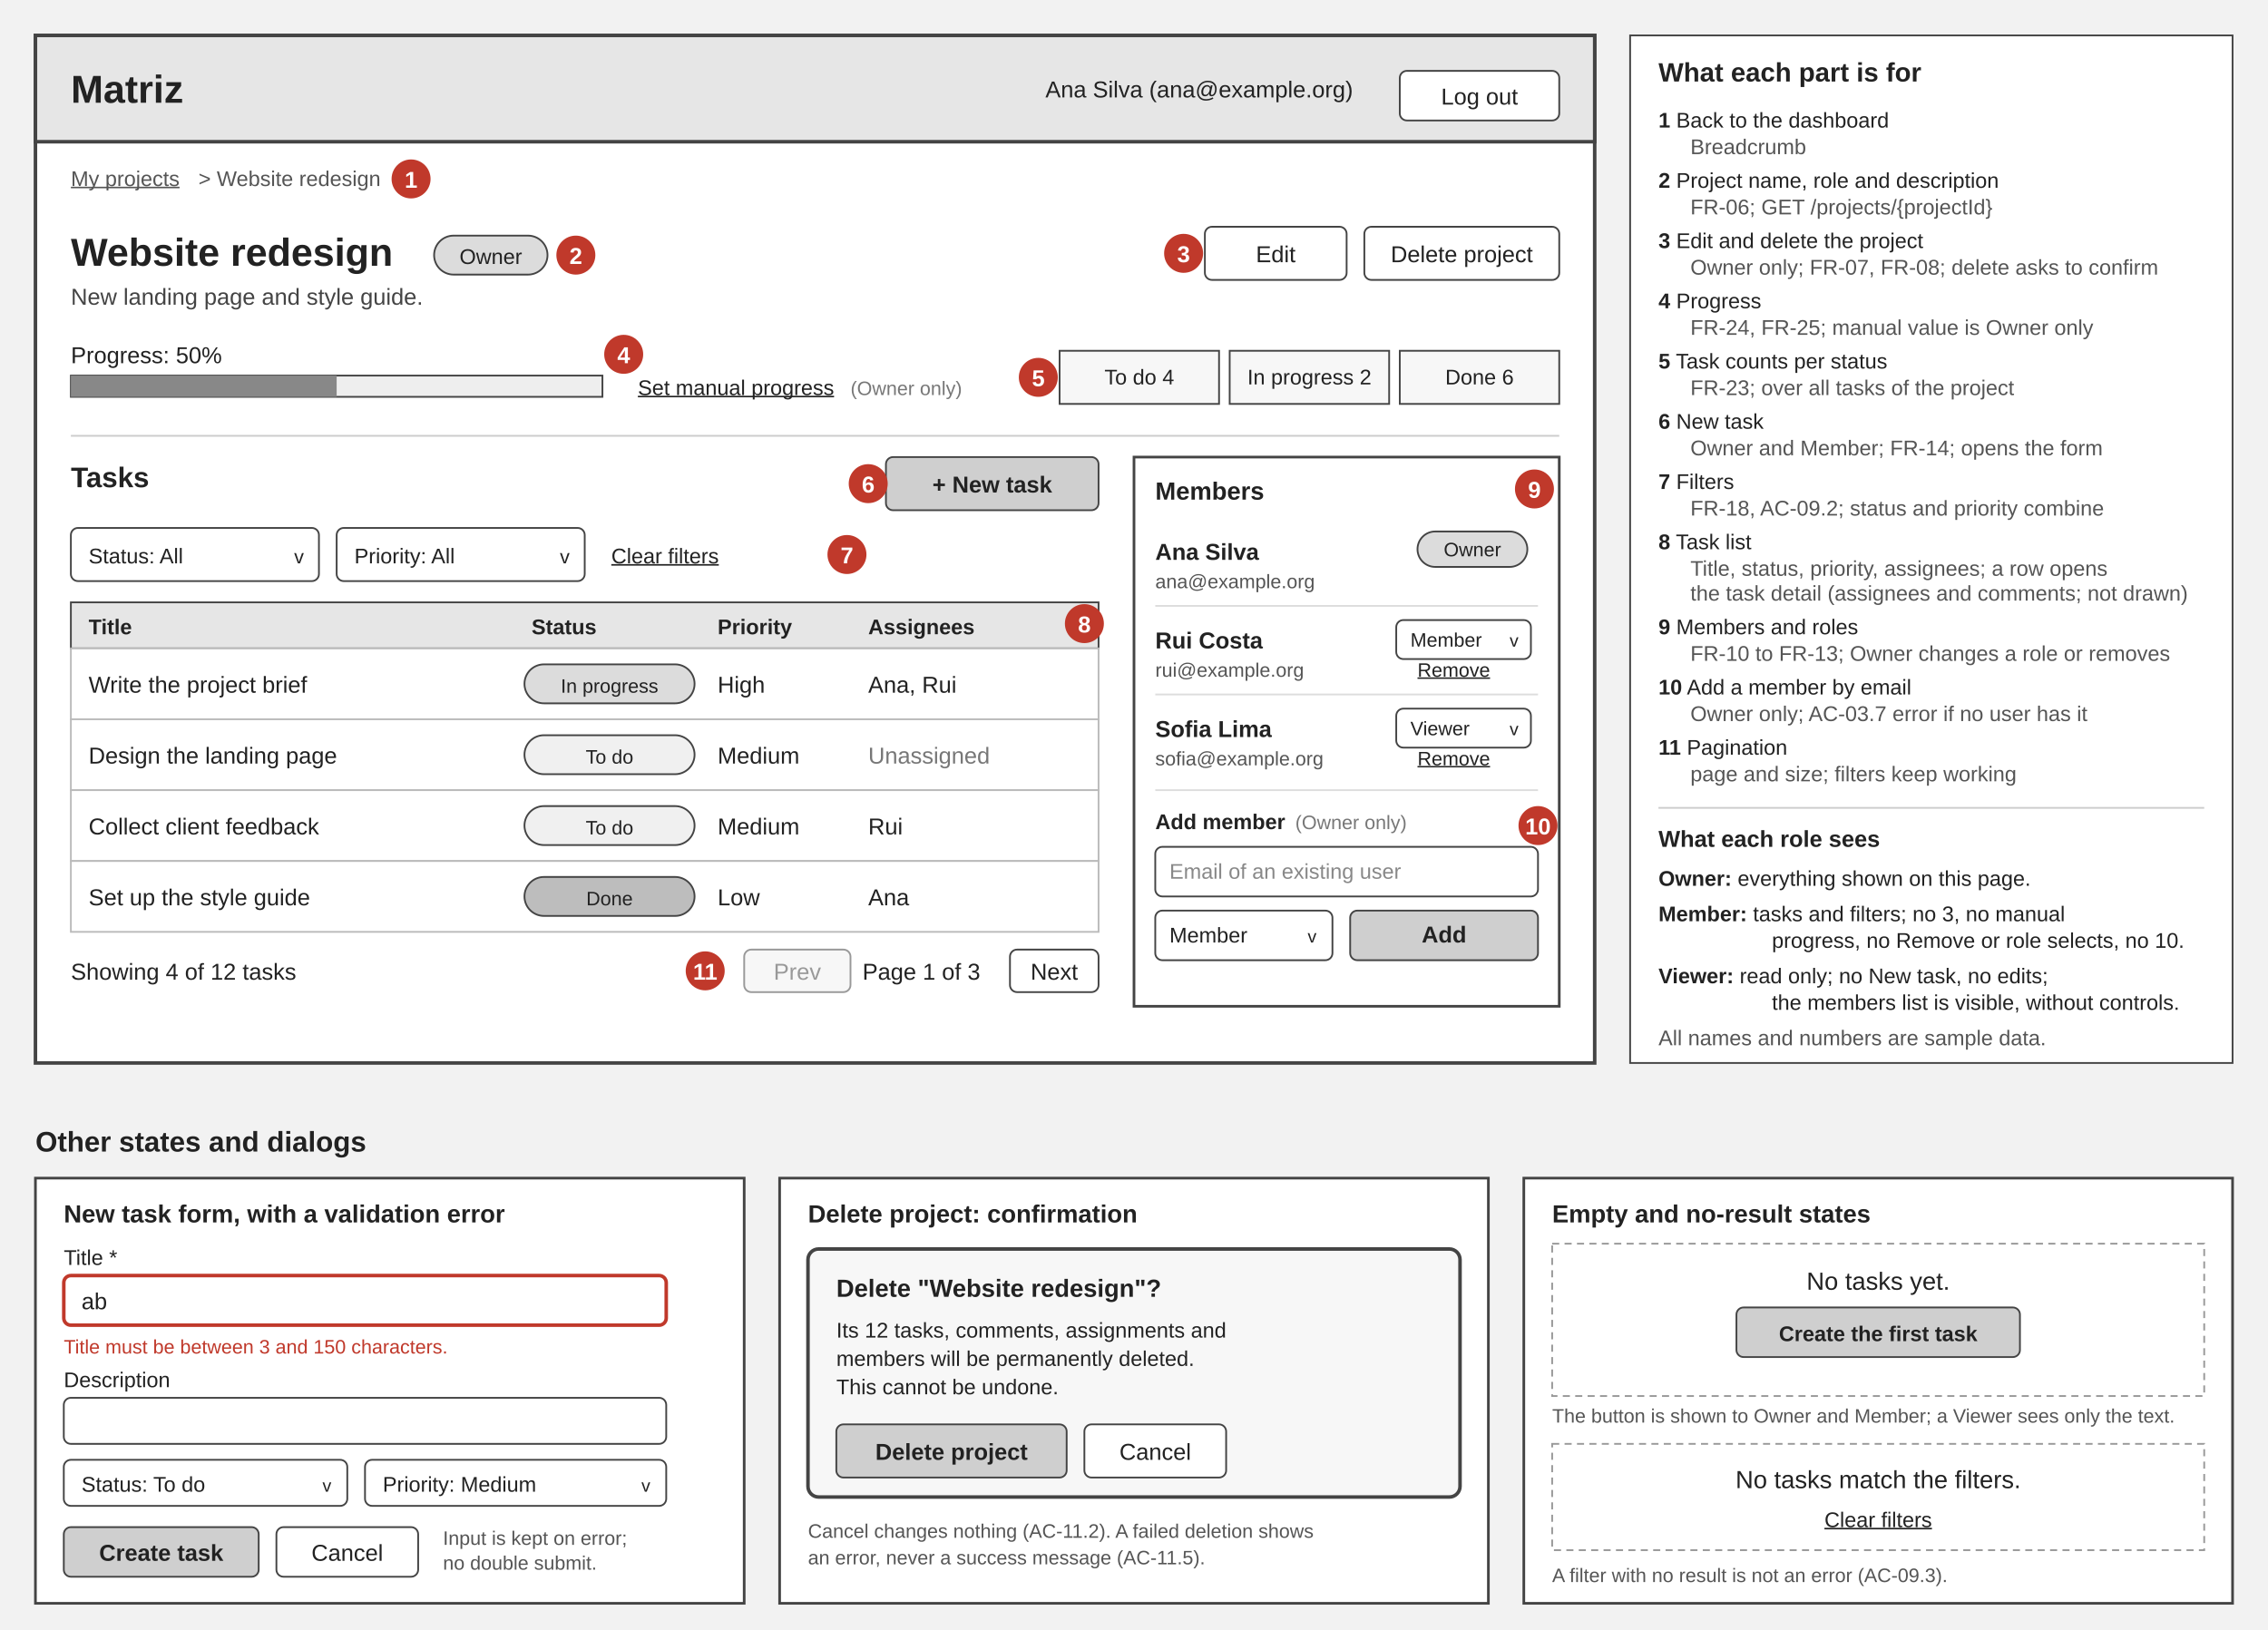
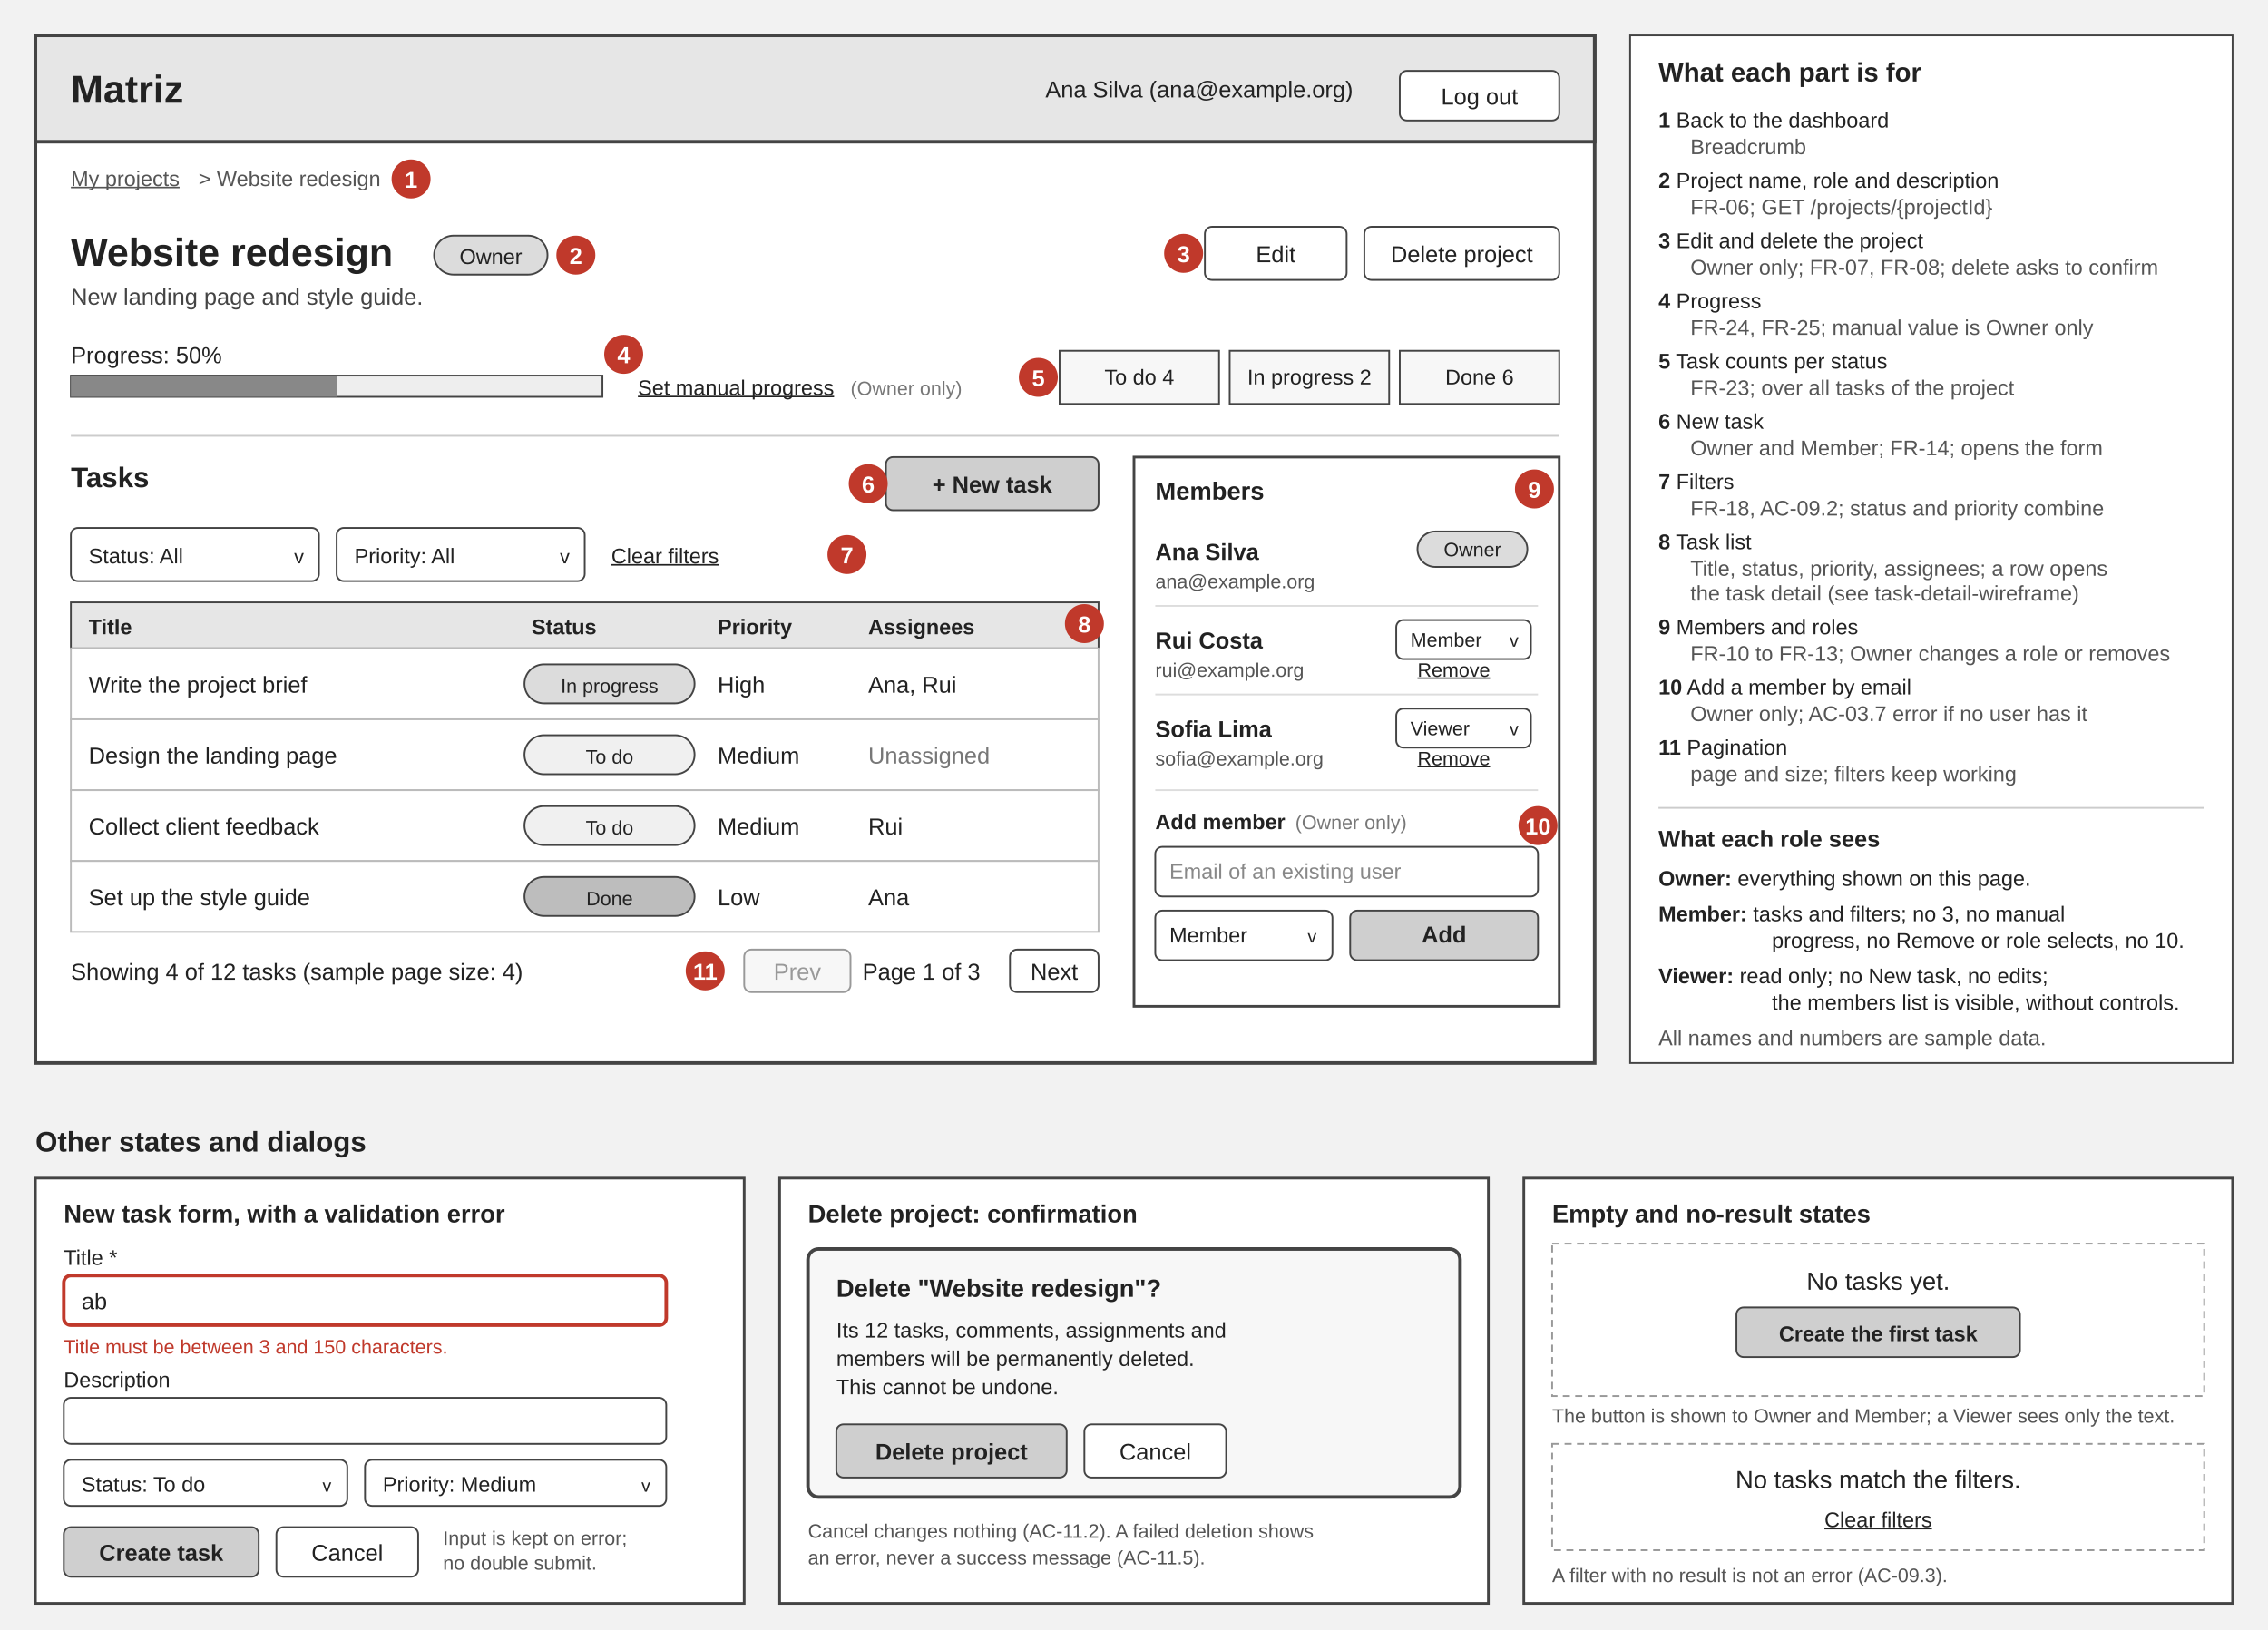
<svg xmlns="http://www.w3.org/2000/svg" width="1280" height="920" viewBox="0 0 1280 920" font-family="Arial, Helvetica, sans-serif">
  <rect width="1280" height="920" fill="#f2f2f2" />
  <rect x="20" y="20" width="880" height="580" fill="#ffffff" stroke="#444" stroke-width="2" />
  <rect x="20" y="20" width="880" height="60" fill="#e6e6e6" stroke="#444" stroke-width="2" />
  <text x="40" y="58" font-size="22" font-weight="bold" fill="#222">Matriz</text>
  <text x="590" y="55" font-size="13" fill="#222">Ana Silva  (ana@example.org)</text>
  <rect x="790" y="40" width="90" height="28" rx="4" fill="#ffffff" stroke="#444" />
  <text x="835" y="59" font-size="13" text-anchor="middle" fill="#222">Log out</text>
  <text x="40" y="105" font-size="12" fill="#555" text-decoration="underline">My projects</text>
  <text x="112" y="105" font-size="12" fill="#555">&gt;  Website redesign</text>
  <text x="40" y="150" font-size="22" font-weight="bold" fill="#222">Website redesign</text>
  <rect x="245" y="133" width="64" height="22" rx="11" fill="#dcdcdc" stroke="#444" />
  <text x="277" y="149" font-size="12" text-anchor="middle" fill="#222">Owner</text>
  <text x="40" y="172" font-size="13" fill="#444">New landing page and style guide.</text>
  <rect x="680" y="128" width="80" height="30" rx="4" fill="#ffffff" stroke="#444" />
  <text x="720" y="148" font-size="13" text-anchor="middle" fill="#222">Edit</text>
  <rect x="770" y="128" width="110" height="30" rx="4" fill="#ffffff" stroke="#444" />
  <text x="825" y="148" font-size="13" text-anchor="middle" fill="#222">Delete project</text>
  <text x="40" y="205" font-size="13" fill="#222">Progress: 50%</text>
  <rect x="40" y="212" width="300" height="12" fill="#eeeeee" stroke="#444" />
  <rect x="40" y="212" width="150" height="12" fill="#888" />
  <text x="360" y="223" font-size="12" fill="#222" text-decoration="underline">Set manual progress</text>
  <text x="480" y="223" font-size="11" fill="#777">(Owner only)</text>
  <rect x="598" y="198" width="90" height="30" fill="#f7f7f7" stroke="#444" />
  <text x="643" y="217" font-size="12" text-anchor="middle" fill="#222">To do  4</text>
  <rect x="694" y="198" width="90" height="30" fill="#f7f7f7" stroke="#444" />
  <text x="739" y="217" font-size="12" text-anchor="middle" fill="#222">In progress  2</text>
  <rect x="790" y="198" width="90" height="30" fill="#f7f7f7" stroke="#444" />
  <text x="835" y="217" font-size="12" text-anchor="middle" fill="#222">Done  6</text>
  <line x1="40" y1="246" x2="880" y2="246" stroke="#cccccc" />
  <text x="40" y="275" font-size="16" font-weight="bold" fill="#222">Tasks</text>
  <rect x="500" y="258" width="120" height="30" rx="4" fill="#cfcfcf" stroke="#444" />
  <text x="560" y="278" font-size="13" font-weight="bold" text-anchor="middle" fill="#222">+ New task</text>
  <rect x="40" y="298" width="140" height="30" rx="4" fill="#ffffff" stroke="#444" />
  <text x="50" y="318" font-size="12" fill="#222">Status: All</text>
  <text x="166" y="318" font-size="11" fill="#222">v</text>
  <rect x="190" y="298" width="140" height="30" rx="4" fill="#ffffff" stroke="#444" />
  <text x="200" y="318" font-size="12" fill="#222">Priority: All</text>
  <text x="316" y="318" font-size="11" fill="#222">v</text>
  <text x="345" y="318" font-size="12" fill="#222" text-decoration="underline">Clear filters</text>
  <rect x="40" y="340" width="580" height="26" fill="#e6e6e6" stroke="#444" />
  <g font-size="12" font-weight="bold" fill="#222">
    <text x="50" y="358">Title</text>
    <text x="300" y="358">Status</text>
    <text x="405" y="358">Priority</text>
    <text x="490" y="358">Assignees</text>
  </g>
  <rect x="40" y="366" width="580" height="40" fill="#ffffff" stroke="#bbb" />
  <text x="50" y="391" font-size="13" fill="#222">Write the project brief</text>
  <rect x="296" y="375" width="96" height="22" rx="11" fill="#dcdcdc" stroke="#444" />
  <text x="344" y="391" font-size="11" text-anchor="middle" fill="#222">In progress</text>
  <text x="405" y="391" font-size="13" fill="#222">High</text>
  <text x="490" y="391" font-size="13" fill="#222">Ana, Rui</text>
  <rect x="40" y="406" width="580" height="40" fill="#ffffff" stroke="#bbb" />
  <text x="50" y="431" font-size="13" fill="#222">Design the landing page</text>
  <rect x="296" y="415" width="96" height="22" rx="11" fill="#f0f0f0" stroke="#444" />
  <text x="344" y="431" font-size="11" text-anchor="middle" fill="#222">To do</text>
  <text x="405" y="431" font-size="13" fill="#222">Medium</text>
  <text x="490" y="431" font-size="13" fill="#777">Unassigned</text>
  <rect x="40" y="446" width="580" height="40" fill="#ffffff" stroke="#bbb" />
  <text x="50" y="471" font-size="13" fill="#222">Collect client feedback</text>
  <rect x="296" y="455" width="96" height="22" rx="11" fill="#f0f0f0" stroke="#444" />
  <text x="344" y="471" font-size="11" text-anchor="middle" fill="#222">To do</text>
  <text x="405" y="471" font-size="13" fill="#222">Medium</text>
  <text x="490" y="471" font-size="13" fill="#222">Rui</text>
  <rect x="40" y="486" width="580" height="40" fill="#ffffff" stroke="#bbb" />
  <text x="50" y="511" font-size="13" fill="#222">Set up the style guide</text>
  <rect x="296" y="495" width="96" height="22" rx="11" fill="#bdbdbd" stroke="#444" />
  <text x="344" y="511" font-size="11" text-anchor="middle" fill="#222">Done</text>
  <text x="405" y="511" font-size="13" fill="#222">Low</text>
  <text x="490" y="511" font-size="13" fill="#222">Ana</text>
-   <text x="40" y="553" font-size="13" fill="#222">Showing 4 of 12 tasks</text>
+   <text x="40" y="553" font-size="13" fill="#222">Showing 4 of 12 tasks (sample page size: 4)</text>
  <rect x="420" y="536" width="60" height="24" rx="4" fill="#f7f7f7" stroke="#999" />
  <text x="450" y="553" font-size="13" text-anchor="middle" fill="#999">Prev</text>
  <text x="520" y="553" font-size="13" text-anchor="middle" fill="#222">Page 1 of 3</text>
  <rect x="570" y="536" width="50" height="24" rx="4" fill="#ffffff" stroke="#444" />
  <text x="595" y="553" font-size="13" text-anchor="middle" fill="#222">Next</text>
  <rect x="640" y="258" width="240" height="310" fill="#ffffff" stroke="#444" stroke-width="1.5" />
  <text x="652" y="282" font-size="14" font-weight="bold" fill="#222">Members</text>
  <text x="652" y="316" font-size="13" font-weight="bold" fill="#222">Ana Silva</text>
  <text x="652" y="332" font-size="11" fill="#555">ana@example.org</text>
  <rect x="800" y="300" width="62" height="20" rx="10" fill="#dcdcdc" stroke="#444" />
  <text x="831" y="314" font-size="11" text-anchor="middle" fill="#222">Owner</text>
  <line x1="652" y1="342" x2="868" y2="342" stroke="#dddddd" />
  <text x="652" y="366" font-size="13" font-weight="bold" fill="#222">Rui Costa</text>
  <text x="652" y="382" font-size="11" fill="#555">rui@example.org</text>
  <rect x="788" y="350" width="76" height="22" rx="4" fill="#ffffff" stroke="#444" />
  <text x="796" y="365" font-size="11" fill="#222">Member</text>
  <text x="852" y="365" font-size="10" fill="#222">v</text>
  <text x="800" y="382" font-size="11" fill="#222" text-decoration="underline">Remove</text>
  <line x1="652" y1="392" x2="868" y2="392" stroke="#dddddd" />
  <text x="652" y="416" font-size="13" font-weight="bold" fill="#222">Sofia Lima</text>
  <text x="652" y="432" font-size="11" fill="#555">sofia@example.org</text>
  <rect x="788" y="400" width="76" height="22" rx="4" fill="#ffffff" stroke="#444" />
  <text x="796" y="415" font-size="11" fill="#222">Viewer</text>
  <text x="852" y="415" font-size="10" fill="#222">v</text>
  <text x="800" y="432" font-size="11" fill="#222" text-decoration="underline">Remove</text>
  <line x1="652" y1="446" x2="868" y2="446" stroke="#dddddd" />
  <text x="652" y="468" font-size="12" font-weight="bold" fill="#222">Add member</text>
  <text x="731" y="468" font-size="11" fill="#777">(Owner only)</text>
  <rect x="652" y="478" width="216" height="28" rx="4" fill="#ffffff" stroke="#444" />
  <text x="660" y="496" font-size="12" fill="#888">Email of an existing user</text>
  <rect x="652" y="514" width="100" height="28" rx="4" fill="#ffffff" stroke="#444" />
  <text x="660" y="532" font-size="12" fill="#222">Member</text>
  <text x="738" y="532" font-size="10" fill="#222">v</text>
  <rect x="762" y="514" width="106" height="28" rx="4" fill="#cfcfcf" stroke="#444" />
  <text x="815" y="532" font-size="13" font-weight="bold" text-anchor="middle" fill="#222">Add</text>
  <g font-size="13" font-weight="bold" text-anchor="middle" fill="#ffffff">
    <circle cx="232" cy="101" r="11" fill="#c0392b" />
    <text x="232" y="106">1</text>
    <circle cx="325" cy="144" r="11" fill="#c0392b" />
    <text x="325" y="149">2</text>
    <circle cx="668" cy="143" r="11" fill="#c0392b" />
    <text x="668" y="148">3</text>
    <circle cx="352" cy="200" r="11" fill="#c0392b" />
    <text x="352" y="205">4</text>
    <circle cx="586" cy="213" r="11" fill="#c0392b" />
    <text x="586" y="218">5</text>
    <circle cx="490" cy="273" r="11" fill="#c0392b" />
    <text x="490" y="278">6</text>
    <circle cx="478" cy="313" r="11" fill="#c0392b" />
    <text x="478" y="318">7</text>
    <circle cx="612" cy="352" r="11" fill="#c0392b" />
    <text x="612" y="357">8</text>
    <circle cx="866" cy="276" r="11" fill="#c0392b" />
    <text x="866" y="281">9</text>
    <circle cx="868" cy="466" r="11" fill="#c0392b" />
    <text x="868" y="471">10</text>
    <circle cx="398" cy="548" r="11" fill="#c0392b" />
    <text x="398" y="553">11</text>
  </g>
  <rect x="920" y="20" width="340" height="580" fill="#ffffff" stroke="#444" />
  <text x="936" y="46" font-size="15" font-weight="bold" fill="#222">What each part is for</text>
  <g font-size="12" fill="#222">
    <text x="936" y="72">
      <tspan font-weight="bold">1</tspan>  Back to the dashboard</text>
    <text x="954" y="87" fill="#555">Breadcrumb</text>
    <text x="936" y="106">
      <tspan font-weight="bold">2</tspan>  Project name, role and description</text>
    <text x="954" y="121" fill="#555">FR-06; GET /projects/{projectId}</text>
    <text x="936" y="140">
      <tspan font-weight="bold">3</tspan>  Edit and delete the project</text>
    <text x="954" y="155" fill="#555">Owner only; FR-07, FR-08; delete asks to confirm</text>
    <text x="936" y="174">
      <tspan font-weight="bold">4</tspan>  Progress</text>
    <text x="954" y="189" fill="#555">FR-24, FR-25; manual value is Owner only</text>
    <text x="936" y="208">
      <tspan font-weight="bold">5</tspan>  Task counts per status</text>
    <text x="954" y="223" fill="#555">FR-23; over all tasks of the project</text>
    <text x="936" y="242">
      <tspan font-weight="bold">6</tspan>  New task</text>
    <text x="954" y="257" fill="#555">Owner and Member; FR-14; opens the form</text>
    <text x="936" y="276">
      <tspan font-weight="bold">7</tspan>  Filters</text>
    <text x="954" y="291" fill="#555">FR-18, AC-09.2; status and priority combine</text>
    <text x="936" y="310">
      <tspan font-weight="bold">8</tspan>  Task list</text>
    <text x="954" y="325" fill="#555">Title, status, priority, assignees; a row opens</text>
-     <text x="954" y="339" fill="#555">the task detail (assignees and comments; not drawn)</text>
+     <text x="954" y="339" fill="#555">the task detail (see task-detail-wireframe)</text>
    <text x="936" y="358">
      <tspan font-weight="bold">9</tspan>  Members and roles</text>
    <text x="954" y="373" fill="#555">FR-10 to FR-13; Owner changes a role or removes</text>
    <text x="936" y="392">
      <tspan font-weight="bold">10</tspan>  Add a member by email</text>
    <text x="954" y="407" fill="#555">Owner only; AC-03.7 error if no user has it</text>
    <text x="936" y="426">
      <tspan font-weight="bold">11</tspan>  Pagination</text>
    <text x="954" y="441" fill="#555">page and size; filters keep working</text>
  </g>
  <line x1="936" y1="456" x2="1244" y2="456" stroke="#cccccc" />
  <text x="936" y="478" font-size="13" font-weight="bold" fill="#222">What each role sees</text>
  <g font-size="12" fill="#222">
    <text x="936" y="500">
      <tspan font-weight="bold">Owner:</tspan>  everything shown on this page.</text>
    <text x="936" y="520">
      <tspan font-weight="bold">Member:</tspan>  tasks and filters; no 3, no manual</text>
    <text x="1000" y="535">progress, no Remove or role selects, no 10.</text>
    <text x="936" y="555">
      <tspan font-weight="bold">Viewer:</tspan>  read only; no New task, no edits;</text>
    <text x="1000" y="570">the members list is visible, without controls.</text>
    <text x="936" y="590" fill="#555">All names and numbers are sample data.</text>
  </g>
  <text x="20" y="650" font-size="16" font-weight="bold" fill="#222">Other states and dialogs</text>
  <rect x="20" y="665" width="400" height="240" fill="#ffffff" stroke="#444" stroke-width="1.5" />
  <text x="36" y="690" font-size="14" font-weight="bold" fill="#222">New task form, with a validation error</text>
  <text x="36" y="714" font-size="12" fill="#222">Title *</text>
  <rect x="36" y="720" width="340" height="28" rx="4" fill="#ffffff" stroke="#c0392b" stroke-width="2" />
  <text x="46" y="739" font-size="13" fill="#222">ab</text>
  <text x="36" y="764" font-size="11" fill="#c0392b">Title must be between 3 and 150 characters.</text>
  <text x="36" y="783" font-size="12" fill="#222">Description</text>
  <rect x="36" y="789" width="340" height="26" rx="4" fill="#ffffff" stroke="#444" />
  <rect x="36" y="824" width="160" height="26" rx="4" fill="#ffffff" stroke="#444" />
  <text x="46" y="842" font-size="12" fill="#222">Status: To do</text>
  <text x="182" y="842" font-size="10" fill="#222">v</text>
  <rect x="206" y="824" width="170" height="26" rx="4" fill="#ffffff" stroke="#444" />
  <text x="216" y="842" font-size="12" fill="#222">Priority: Medium</text>
  <text x="362" y="842" font-size="10" fill="#222">v</text>
  <rect x="36" y="862" width="110" height="28" rx="4" fill="#cfcfcf" stroke="#444" />
  <text x="91" y="881" font-size="13" font-weight="bold" text-anchor="middle" fill="#222">Create task</text>
  <rect x="156" y="862" width="80" height="28" rx="4" fill="#ffffff" stroke="#444" />
  <text x="196" y="881" font-size="13" text-anchor="middle" fill="#222">Cancel</text>
  <text x="250" y="872" font-size="11" fill="#555">Input is kept on error;</text>
  <text x="250" y="886" font-size="11" fill="#555">no double submit.</text>
  <rect x="440" y="665" width="400" height="240" fill="#ffffff" stroke="#444" stroke-width="1.5" />
  <text x="456" y="690" font-size="14" font-weight="bold" fill="#222">Delete project: confirmation</text>
  <rect x="456" y="705" width="368" height="140" rx="6" fill="#f7f7f7" stroke="#444" stroke-width="2" />
  <text x="472" y="732" font-size="14" font-weight="bold" fill="#222">Delete "Website redesign"?</text>
  <text x="472" y="755" font-size="12" fill="#222">Its 12 tasks, comments, assignments and</text>
  <text x="472" y="771" font-size="12" fill="#222">members will be permanently deleted.</text>
  <text x="472" y="787" font-size="12" fill="#222">This cannot be undone.</text>
  <rect x="472" y="804" width="130" height="30" rx="4" fill="#cfcfcf" stroke="#444" />
  <text x="537" y="824" font-size="13" font-weight="bold" text-anchor="middle" fill="#222">Delete project</text>
  <rect x="612" y="804" width="80" height="30" rx="4" fill="#ffffff" stroke="#444" />
  <text x="652" y="824" font-size="13" text-anchor="middle" fill="#222">Cancel</text>
  <text x="456" y="868" font-size="11" fill="#555">Cancel changes nothing (AC-11.2). A failed deletion shows</text>
  <text x="456" y="883" font-size="11" fill="#555">an error, never a success message (AC-11.5).</text>
  <rect x="860" y="665" width="400" height="240" fill="#ffffff" stroke="#444" stroke-width="1.5" />
  <text x="876" y="690" font-size="14" font-weight="bold" fill="#222">Empty and no-result states</text>
  <rect x="876" y="702" width="368" height="86" fill="#ffffff" stroke="#999" stroke-dasharray="4 3" />
  <text x="1060" y="728" font-size="14" text-anchor="middle" fill="#222">No tasks yet.</text>
  <rect x="980" y="738" width="160" height="28" rx="4" fill="#cfcfcf" stroke="#444" />
  <text x="1060" y="757" font-size="12" font-weight="bold" text-anchor="middle" fill="#222">Create the first task</text>
  <text x="876" y="803" font-size="11" fill="#555">The button is shown to Owner and Member; a Viewer sees only the text.</text>
  <rect x="876" y="815" width="368" height="60" fill="#ffffff" stroke="#999" stroke-dasharray="4 3" />
  <text x="1060" y="840" font-size="14" text-anchor="middle" fill="#222">No tasks match the filters.</text>
  <text x="1060" y="862" font-size="12" text-anchor="middle" fill="#222" text-decoration="underline">Clear filters</text>
  <text x="876" y="893" font-size="11" fill="#555">A filter with no result is not an error (AC-09.3).</text>
</svg>
